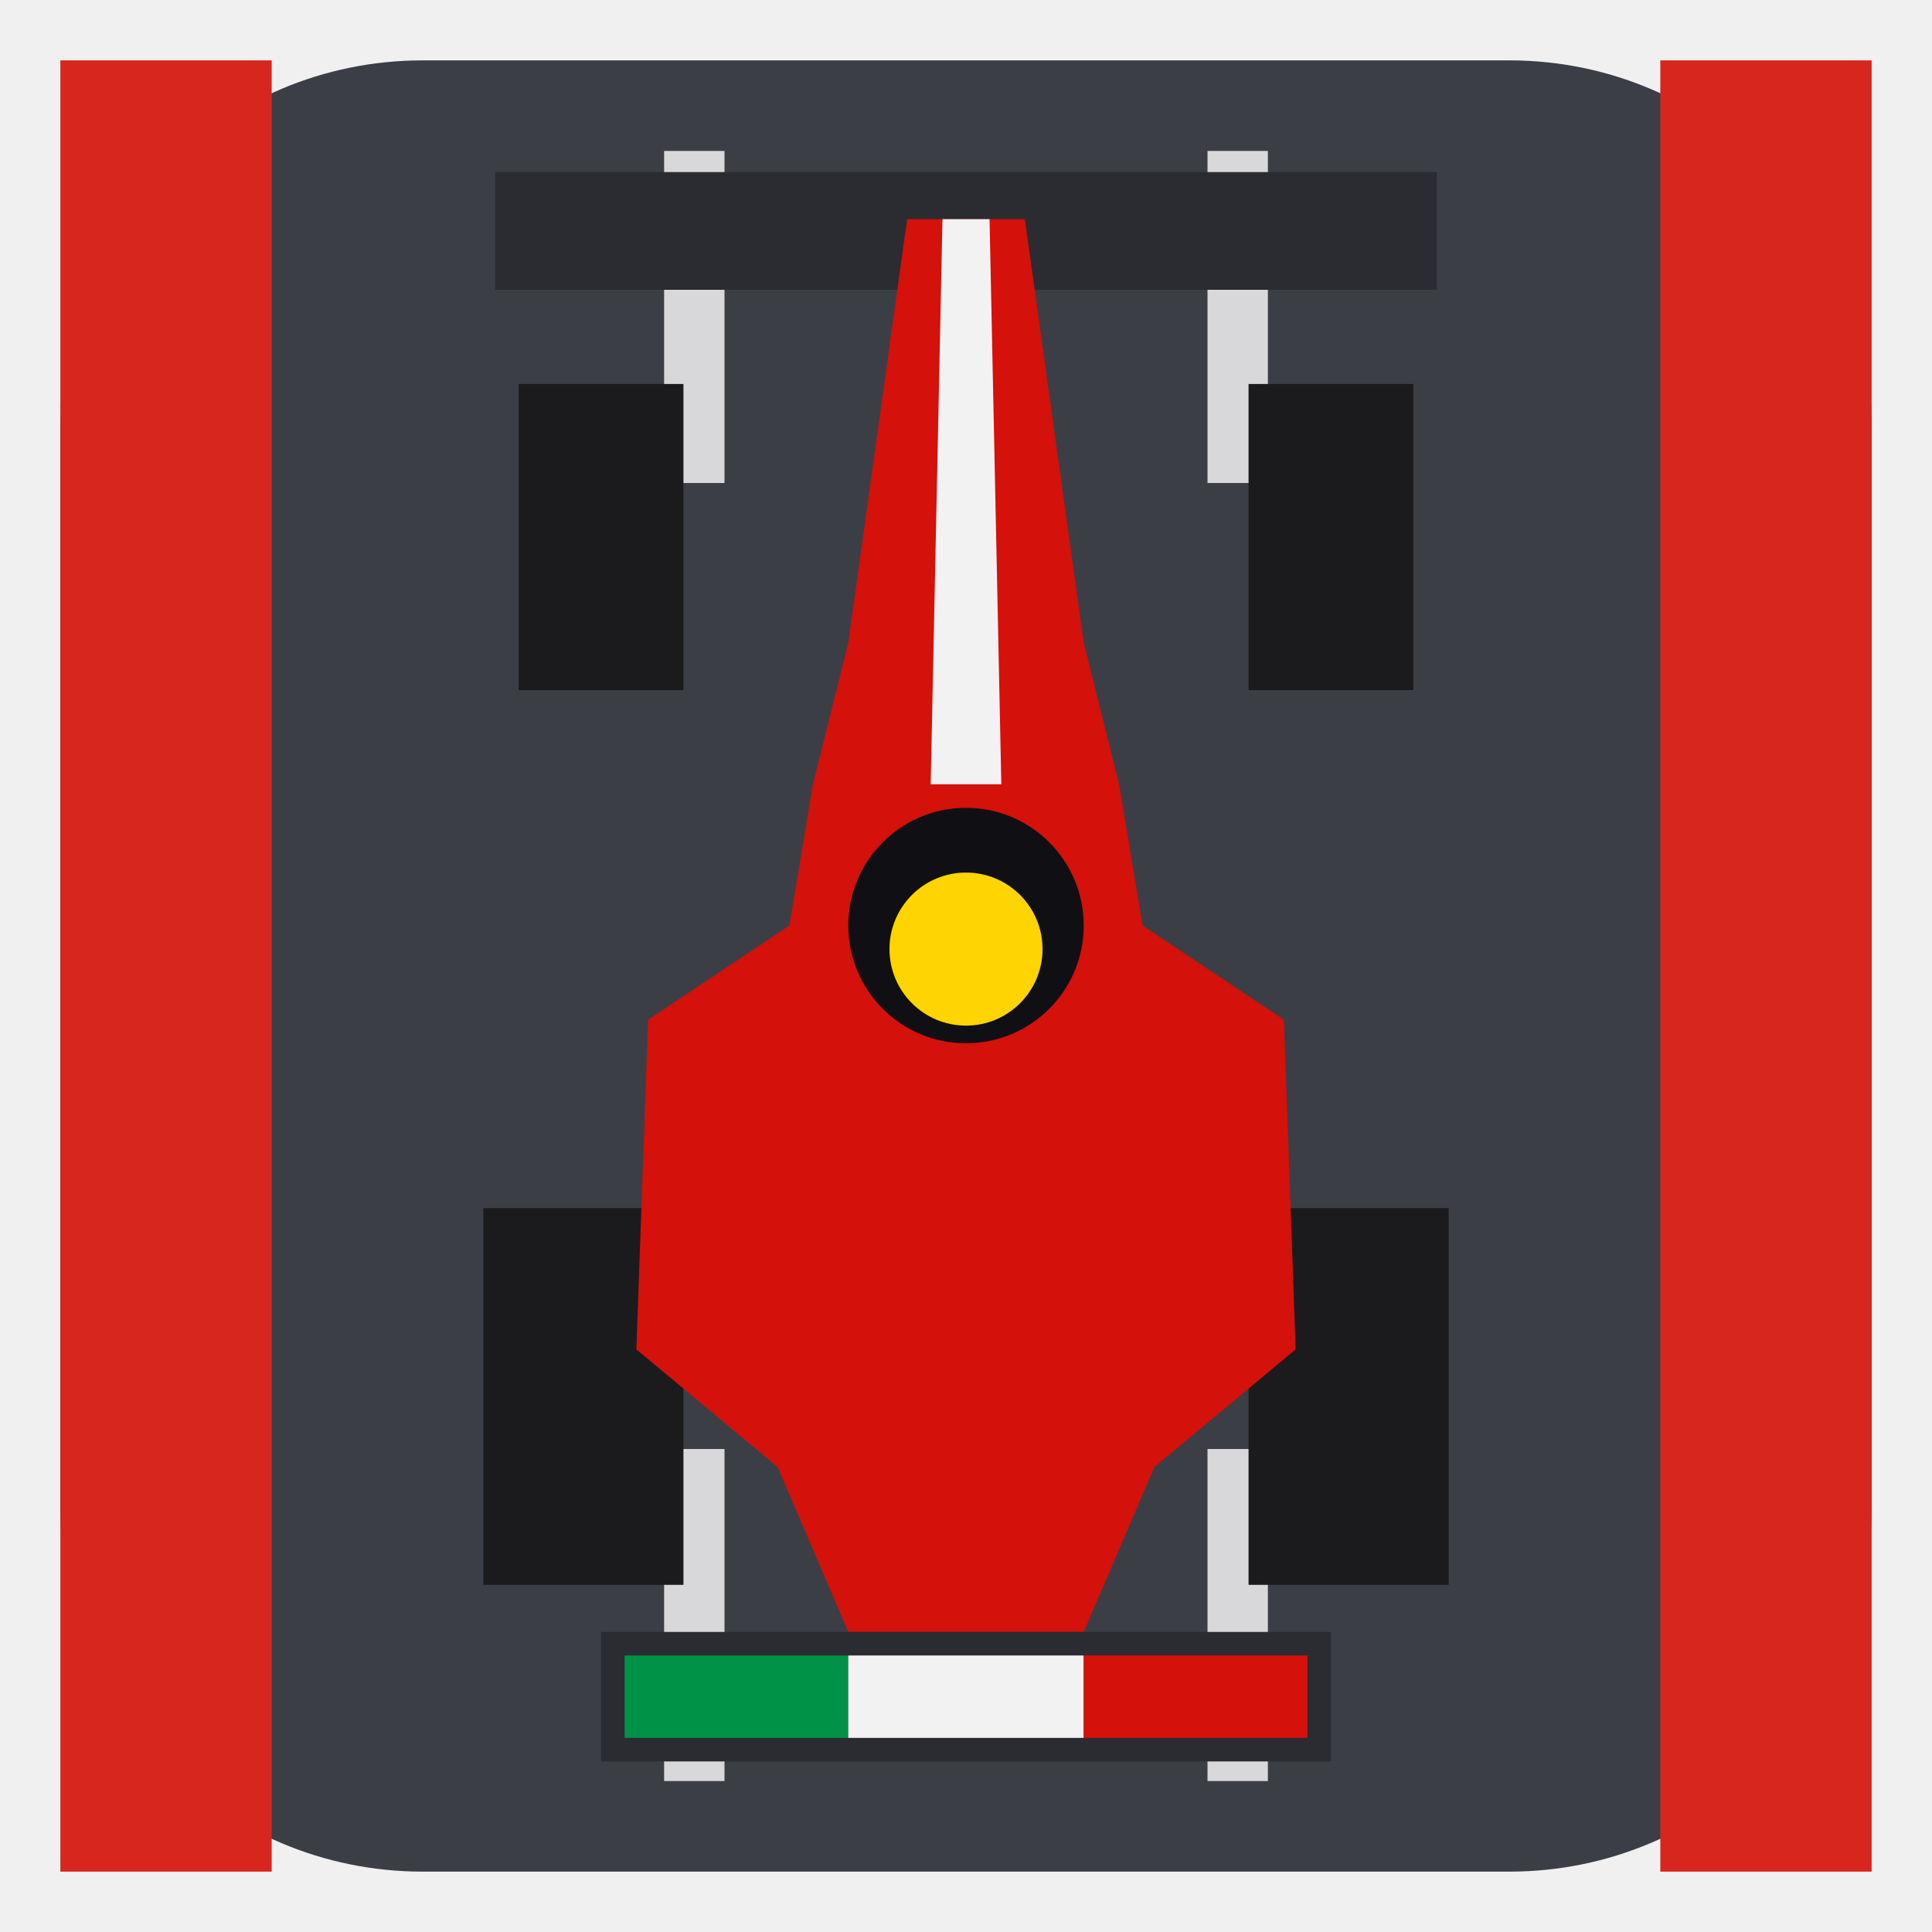
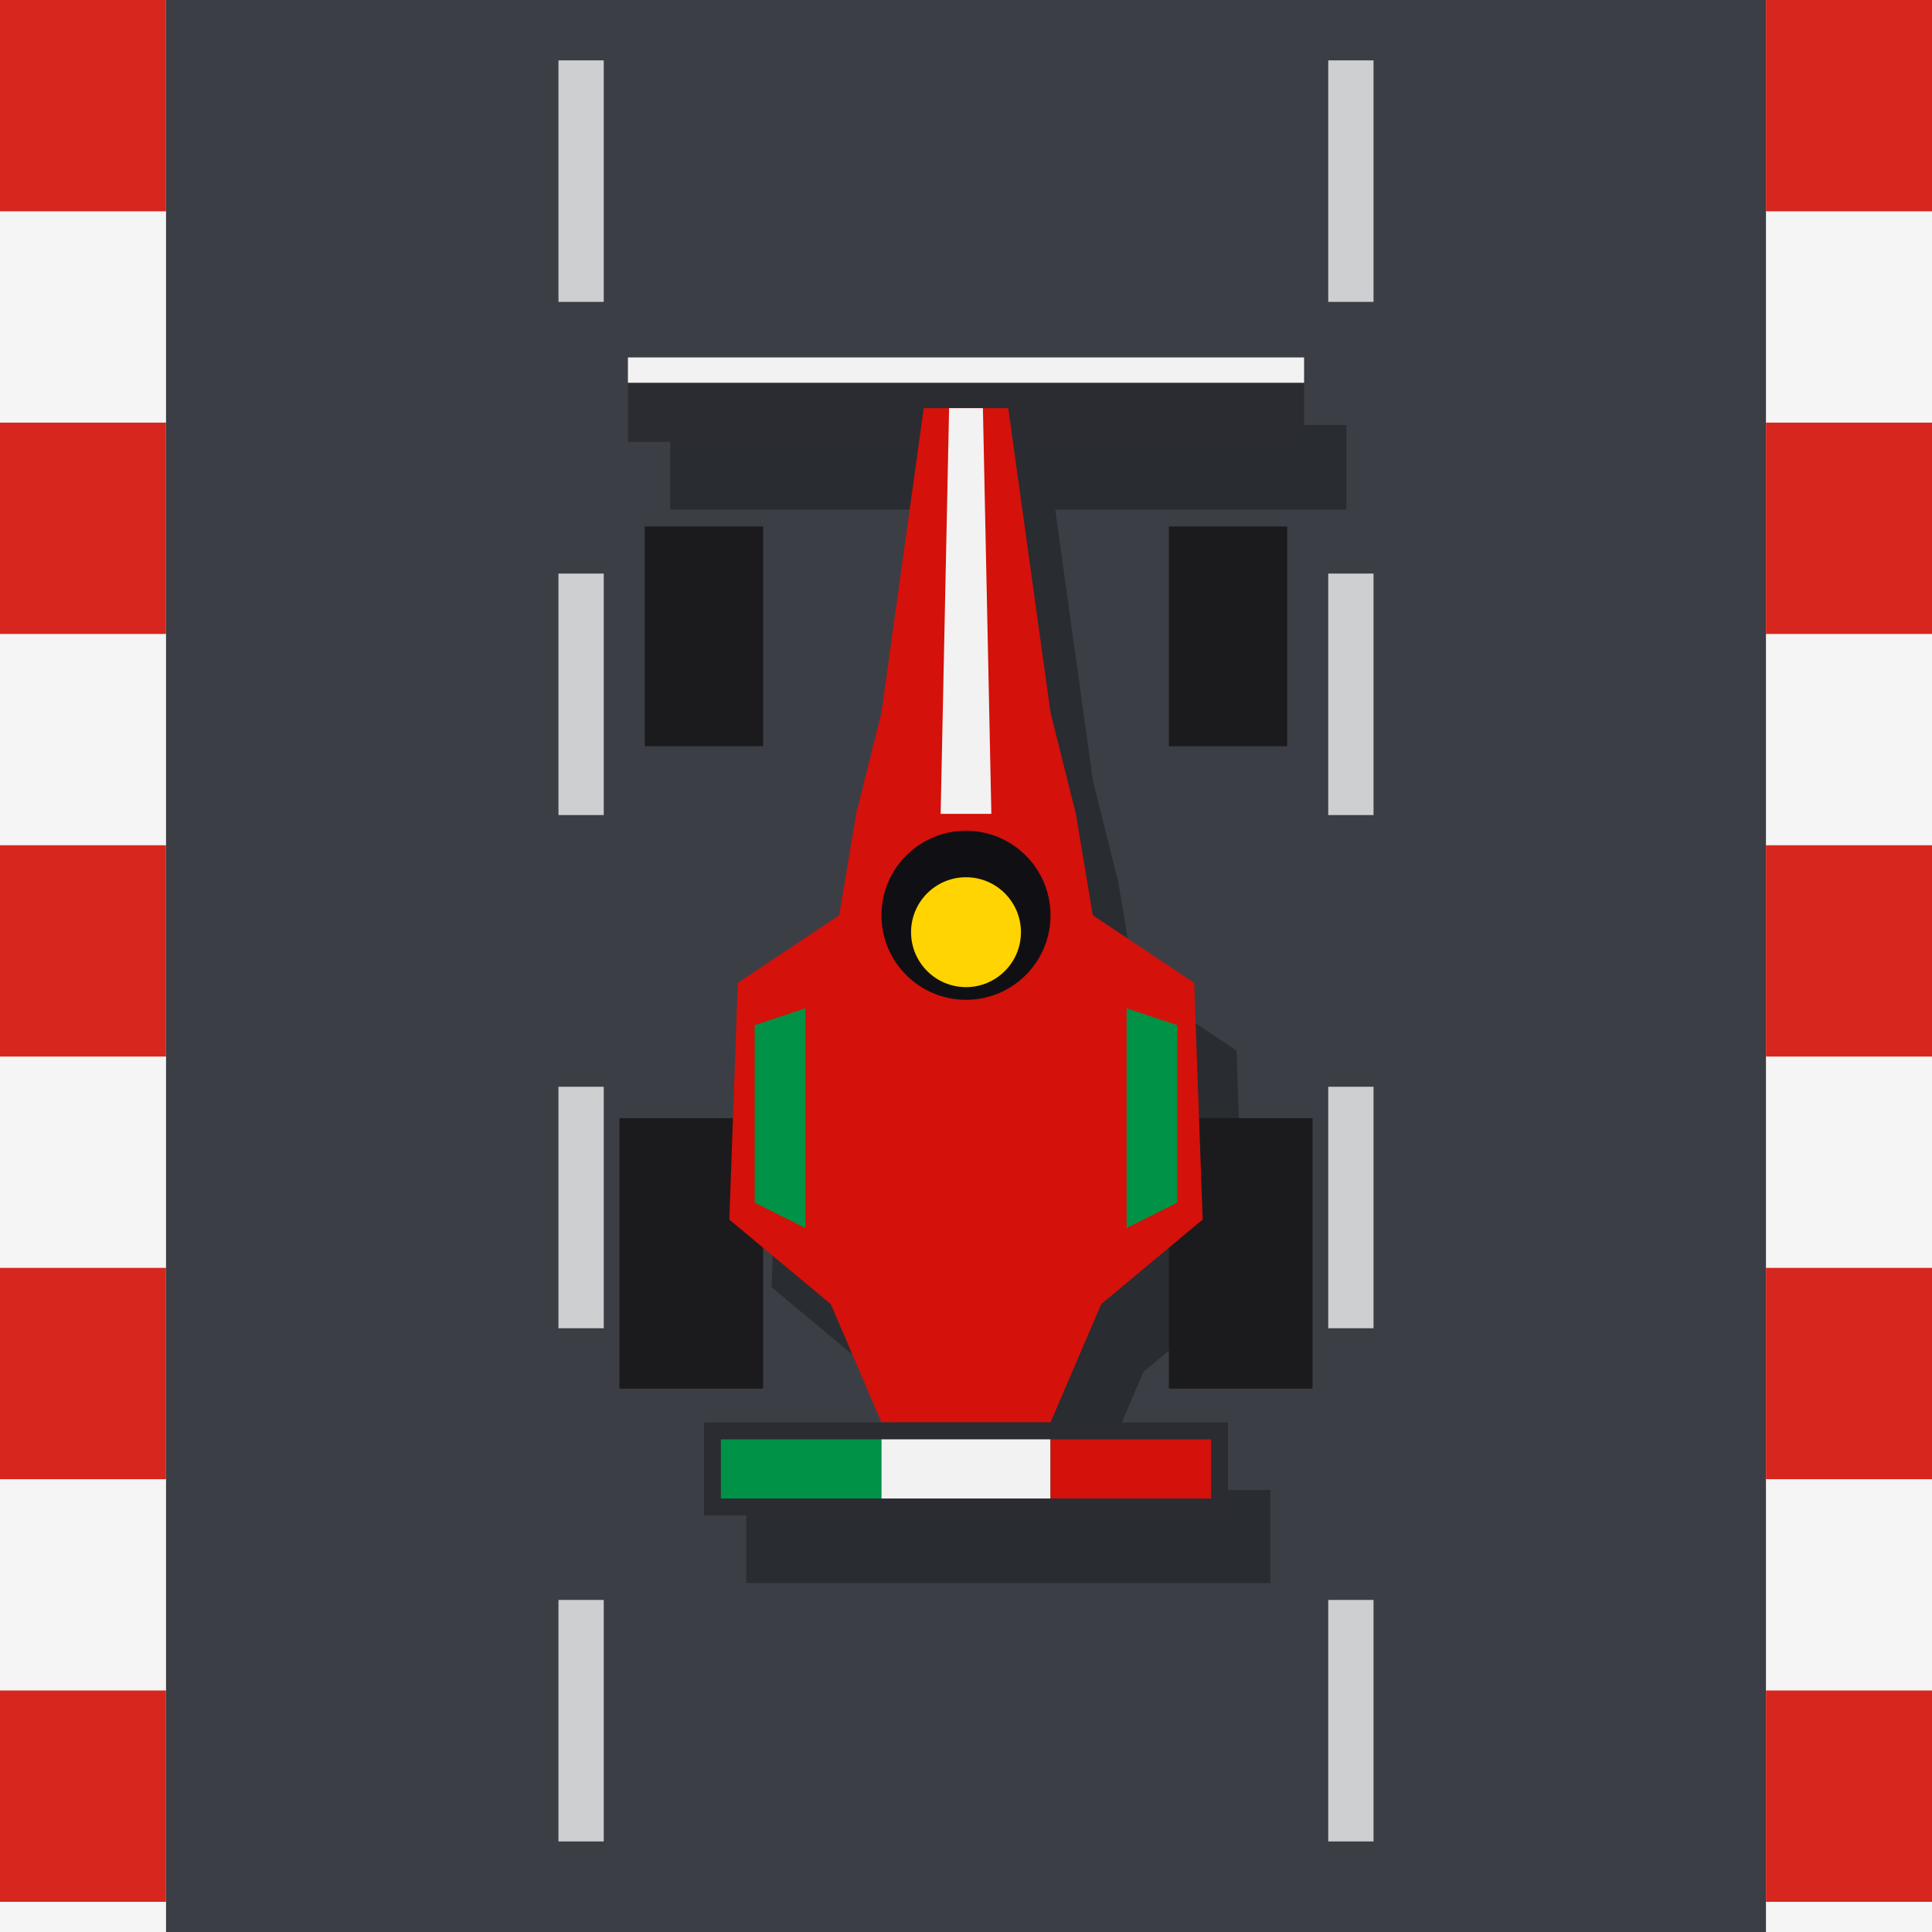
<svg xmlns="http://www.w3.org/2000/svg" width="128" height="128" viewBox="0 0 128 128">
-   <rect x="4" y="4" width="120" height="120" rx="24" fill="#3b3e45" />
-   <rect x="4" y="4" width="14" height="120" fill="#d7261e" />
-   <rect x="110" y="4" width="14" height="120" fill="#d7261e" />
-   <rect x="44" y="10" width="4" height="22" fill="#fff" opacity="0.8" />
-   <rect x="44" y="96" width="4" height="22" fill="#fff" opacity="0.8" />
-   <rect x="80" y="10" width="4" height="22" fill="#fff" opacity="0.8" />
-   <rect x="80" y="96" width="4" height="22" fill="#fff" opacity="0.8" />
-   <g transform="translate(64 66) scale(0.78)">
+   <rect width="128" height="128" fill="#3b3e45" />
+   <rect x="0" y="0" width="11" height="128" fill="#f5f5f5" />
+   <rect x="117" y="0" width="11" height="128" fill="#f5f5f5" />
+   <g fill="#d7261e">
+     <rect x="0" y="0" width="11" height="14" />
+     <rect x="0" y="28" width="11" height="14" />
+     <rect x="0" y="56" width="11" height="14" />
+     <rect x="0" y="84" width="11" height="14" />
+     <rect x="0" y="112" width="11" height="14" />
+     <rect x="117" y="0" width="11" height="14" />
+     <rect x="117" y="28" width="11" height="14" />
+     <rect x="117" y="56" width="11" height="14" />
+     <rect x="117" y="84" width="11" height="14" />
+     <rect x="117" y="112" width="11" height="14" />
+   </g>
+   <g fill="#ffffff" opacity="0.75">
+     <rect x="37" y="4" width="3" height="16" />
+     <rect x="37" y="38" width="3" height="16" />
+     <rect x="37" y="72" width="3" height="16" />
+     <rect x="37" y="106" width="3" height="16" />
+     <rect x="88" y="4" width="3" height="16" />
+     <rect x="88" y="38" width="3" height="16" />
+     <rect x="88" y="72" width="3" height="16" />
+     <rect x="88" y="106" width="3" height="16" />
+   </g>
+   <g transform="translate(64 64) scale(0.56)">
+     <g fill="#000000" opacity="0.3" transform="translate(5 8)">
+       <polygon points="-5,-66 5,-66 10,-30 13,-18 15,-6 27,2 28,30 16,40 10,54 -10,54 -16,40 -28,30 -27,2 -15,-6 -13,-18 -10,-30" />
+       <rect x="-40" y="-72" width="80" height="10" />
+       <rect x="-31" y="54" width="62" height="11" />
+     </g>
    <rect x="-38" y="-52" width="14" height="26" fill="#1b1b1d" />
    <rect x="24" y="-52" width="14" height="26" fill="#1b1b1d" />
    <rect x="-41" y="18" width="17" height="32" fill="#1b1b1d" />
    <rect x="24" y="18" width="17" height="32" fill="#1b1b1d" />
-     <rect x="-40" y="-70" width="80" height="10" fill="#2a2c31" />
+     <rect x="-40" y="-72" width="80" height="10" fill="#2a2c31" />
+     <rect x="-40" y="-72" width="80" height="3" fill="#f2f2f2" />
    <polygon fill="#d4110a" points="-5,-66 5,-66 10,-30 13,-18 15,-6 27,2 28,30 16,40 10,54 -10,54 -16,40 -28,30 -27,2 -15,-6 -13,-18 -10,-30" />
    <polygon fill="#f2f2f2" points="-2,-66 2,-66 3,-18 -3,-18" />
+     <polygon fill="#009246" points="19,5 25,7 25,28 19,31" />
+     <polygon fill="#009246" points="-19,5 -25,7 -25,28 -19,31" />
    <circle cx="0" cy="-6" r="10" fill="#101014" />
    <circle cx="0" cy="-4" r="6.5" fill="#ffd400" />
    <rect x="-31" y="54" width="62" height="11" fill="#2a2c31" />
    <rect x="-29" y="56" width="19" height="7" fill="#009246" />
    <rect x="-10" y="56" width="20" height="7" fill="#f2f2f2" />
    <rect x="10" y="56" width="19" height="7" fill="#d4110a" />
  </g>
</svg>
